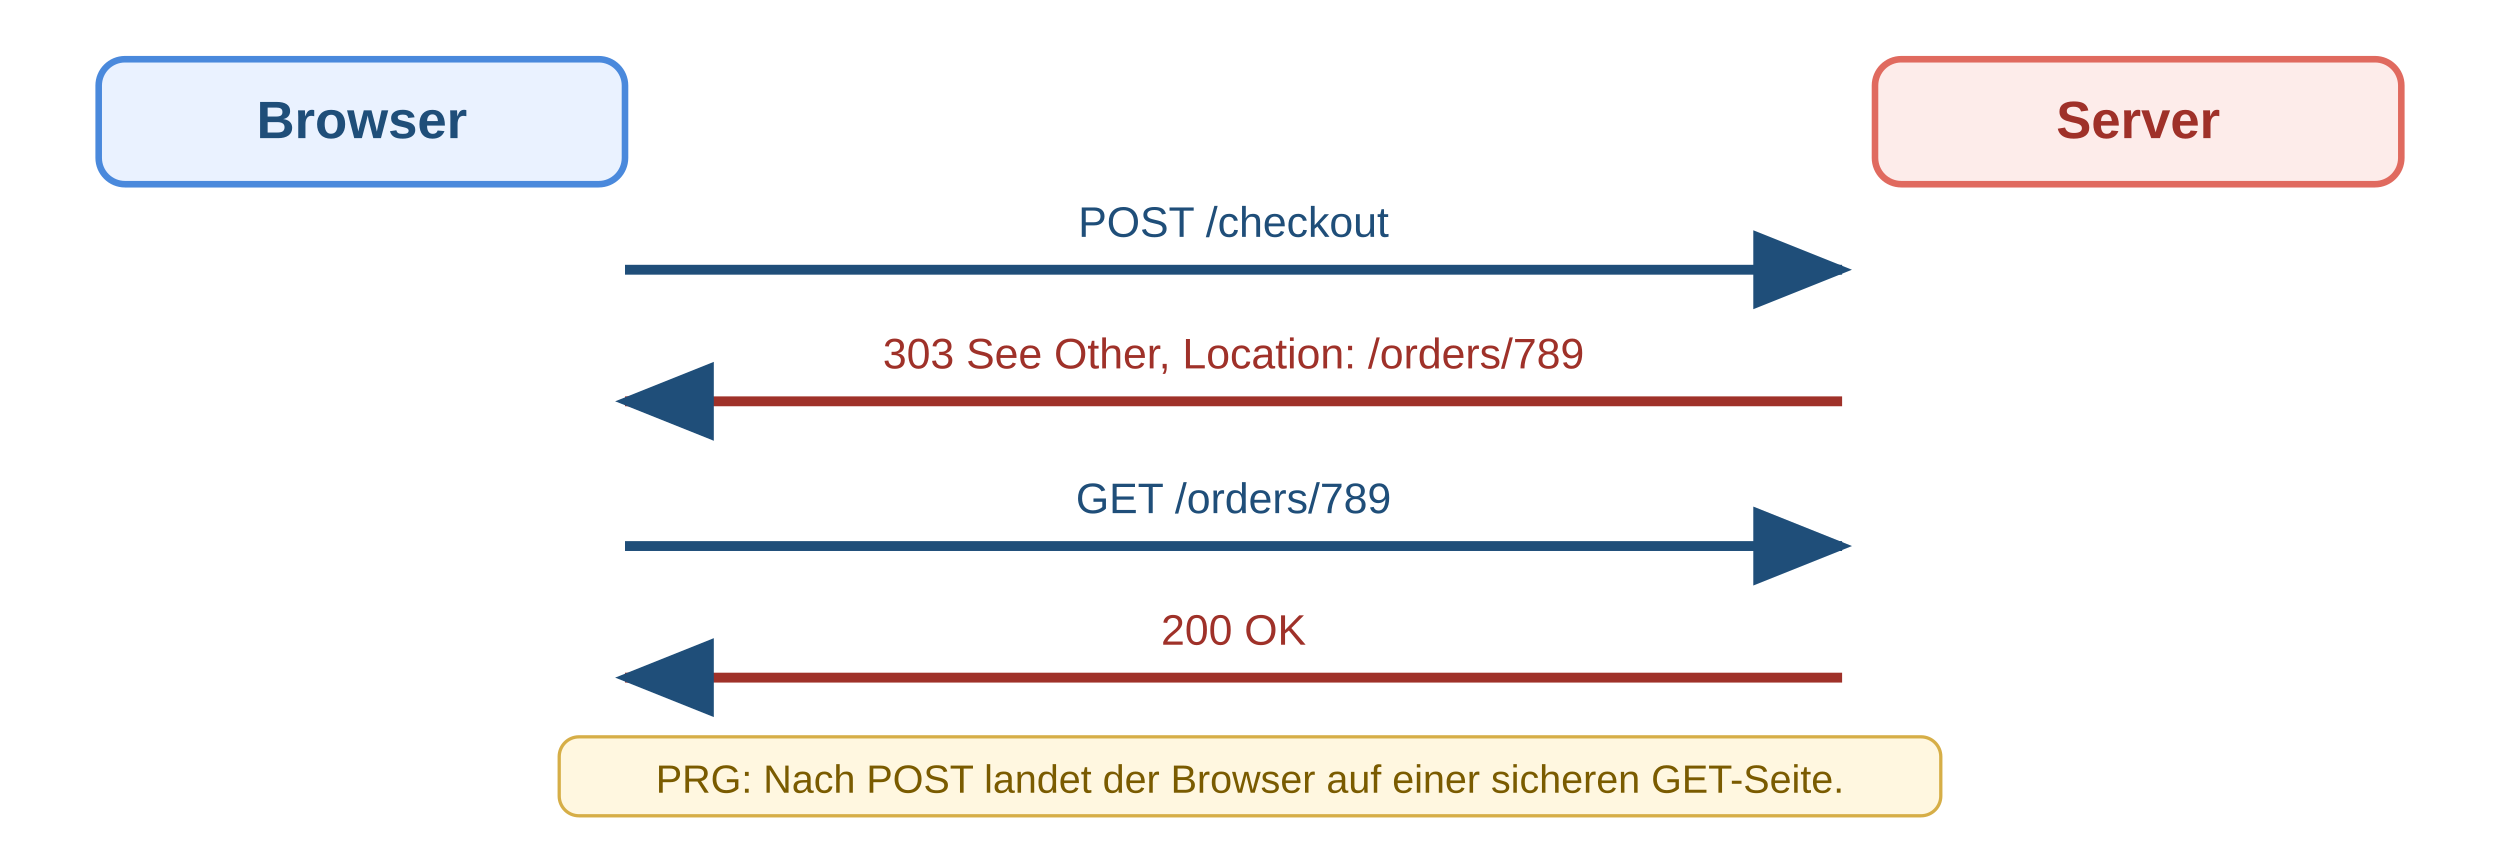
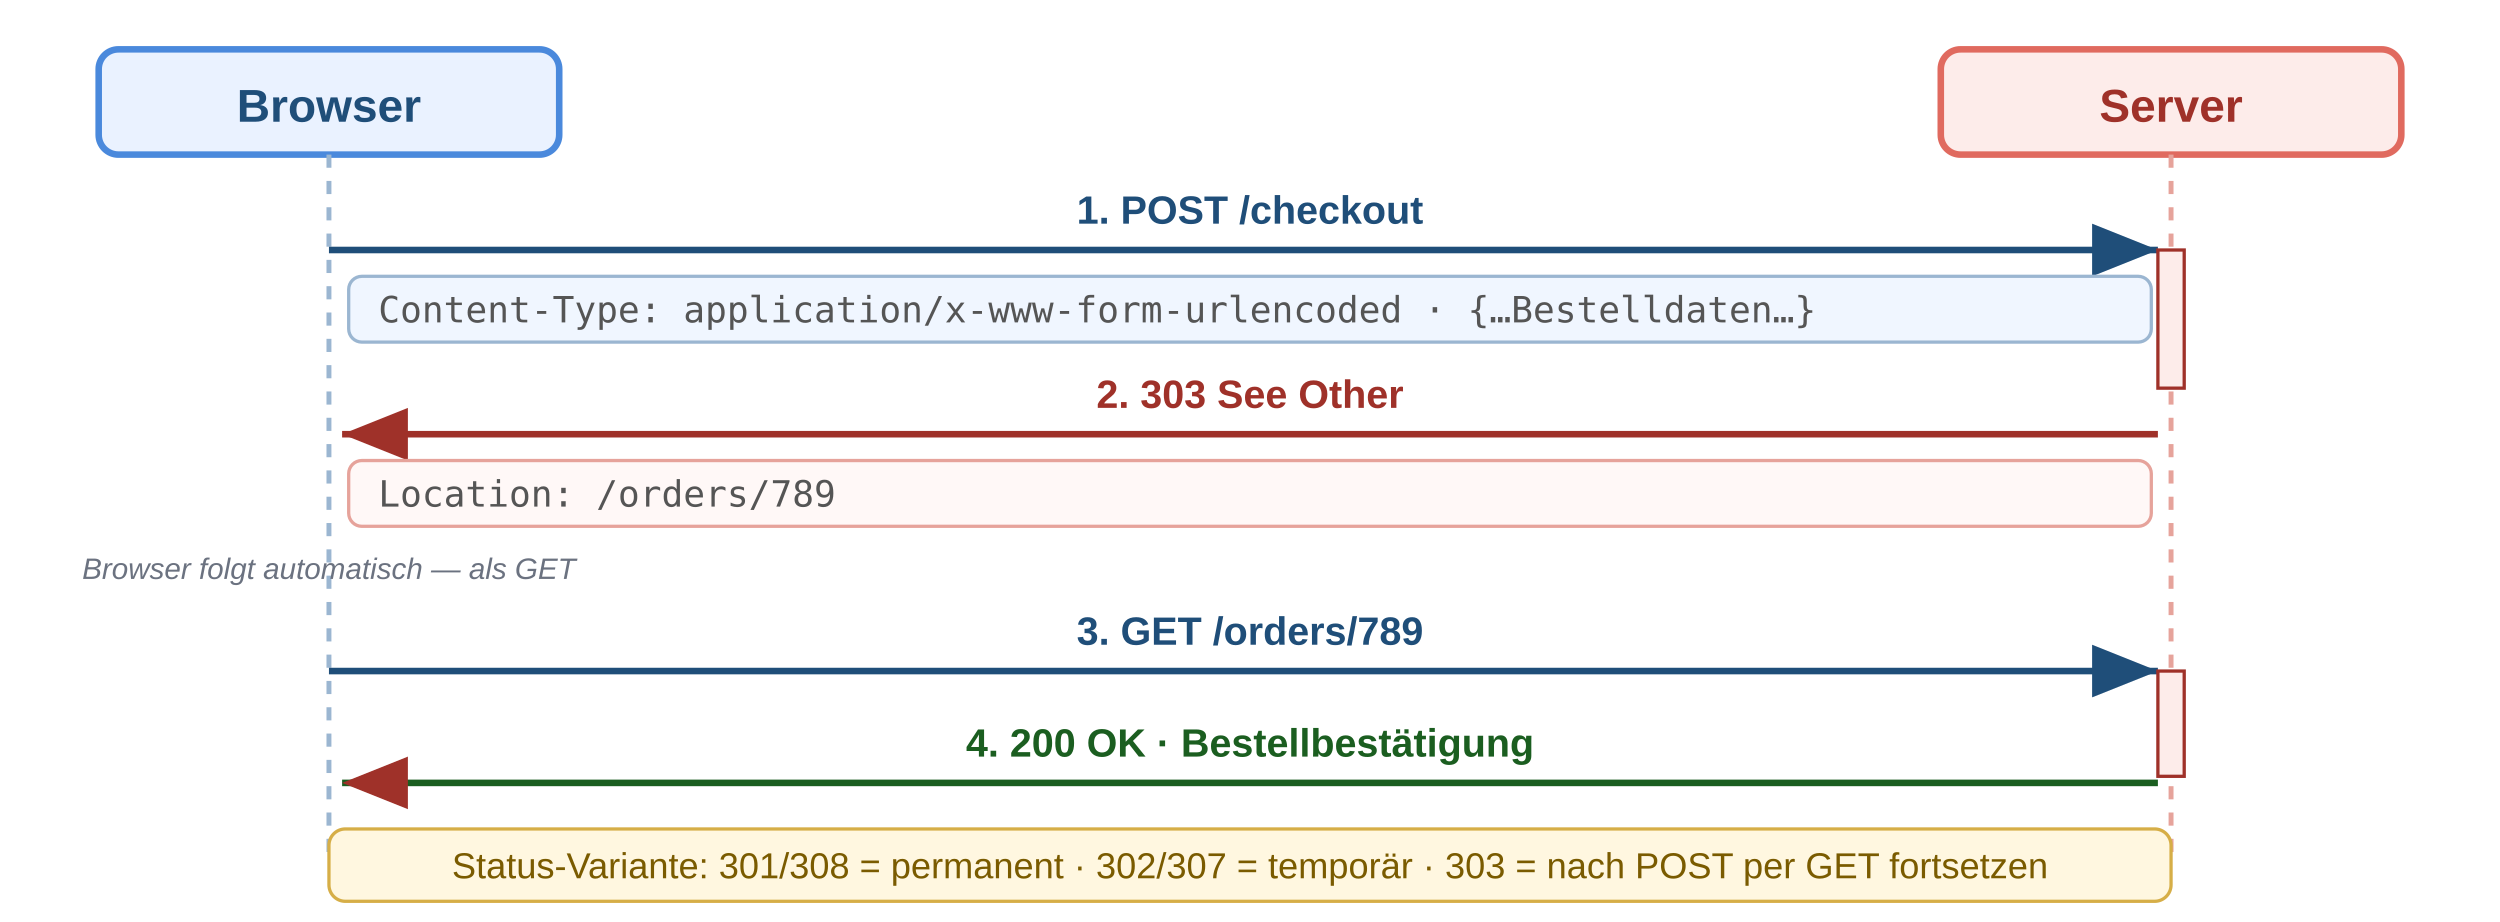
- <svg xmlns="http://www.w3.org/2000/svg" viewBox="0 0 760 260" font-family="Arial, Helvetica, sans-serif">
+ <svg xmlns="http://www.w3.org/2000/svg" viewBox="0 0 760 280" font-family="Arial, Helvetica, sans-serif">
  <defs>
-     <marker id="arr" markerWidth="10" markerHeight="8" refX="9" refY="4" orient="auto">
+     <marker id="ab" markerWidth="10" markerHeight="8" refX="10" refY="4" orient="auto">
      <polygon points="0,0 10,4 0,8" fill="#1f4e79" />
    </marker>
+     <marker id="ar" markerWidth="10" markerHeight="8" refX="10" refY="4" orient="auto">
+       <polygon points="0,0 10,4 0,8" fill="#9f3129" />
+     </marker>
  </defs>
-   <rect x="30" y="18" width="160" height="38" rx="8" fill="#eaf2ff" stroke="#4a89dc" stroke-width="2" />
-   <text x="110" y="42" text-anchor="middle" font-size="16" font-weight="700" fill="#1f4e79">Browser</text>
-   <rect x="570" y="18" width="160" height="38" rx="8" fill="#fdecea" stroke="#e06a5f" stroke-width="2" />
-   <text x="650" y="42" text-anchor="middle" font-size="16" font-weight="700" fill="#9f3129">Server</text>
-   <line x1="190" y1="82" x2="560" y2="82" stroke="#1f4e79" stroke-width="3" marker-end="url(#arr)" />
-   <text x="375" y="72" text-anchor="middle" font-size="13" fill="#1f4e79">POST /checkout</text>
-   <line x1="560" y1="122" x2="190" y2="122" stroke="#9f3129" stroke-width="3" marker-end="url(#arr)" />
-   <text x="375" y="112" text-anchor="middle" font-size="13" fill="#9f3129">303 See Other, Location: /orders/789</text>
-   <line x1="190" y1="166" x2="560" y2="166" stroke="#1f4e79" stroke-width="3" marker-end="url(#arr)" />
-   <text x="375" y="156" text-anchor="middle" font-size="13" fill="#1f4e79">GET /orders/789</text>
-   <line x1="560" y1="206" x2="190" y2="206" stroke="#9f3129" stroke-width="3" marker-end="url(#arr)" />
-   <text x="375" y="196" text-anchor="middle" font-size="13" fill="#9f3129">200 OK</text>
-   <rect x="170" y="224" width="420" height="24" rx="6" fill="#fff7e0" stroke="#d6ae47" />
-   <text x="380" y="241" text-anchor="middle" font-size="12" fill="#7a5b00">PRG: Nach POST landet der Browser auf einer sicheren GET-Seite.</text>
+   <rect x="30" y="15" width="140" height="32" rx="6" fill="#eaf2ff" stroke="#4a89dc" stroke-width="2" />
+   <text x="100" y="37" text-anchor="middle" font-size="14" font-weight="700" fill="#1f4e79">Browser</text>
+   <rect x="590" y="15" width="140" height="32" rx="6" fill="#fdecea" stroke="#e06a5f" stroke-width="2" />
+   <text x="660" y="37" text-anchor="middle" font-size="14" font-weight="700" fill="#9f3129">Server</text>
+   <line x1="100" y1="47" x2="100" y2="260" stroke="#9bb6d1" stroke-width="1.5" stroke-dasharray="4 4" />
+   <line x1="660" y1="47" x2="660" y2="260" stroke="#e6a39b" stroke-width="1.5" stroke-dasharray="4 4" />
+   <text x="380" y="68" text-anchor="middle" font-size="12" font-weight="700" fill="#1f4e79">1. POST /checkout</text>
+   <line x1="100" y1="76" x2="656" y2="76" stroke="#1f4e79" stroke-width="2" marker-end="url(#ab)" />
+   <rect x="106" y="84" width="548" height="20" rx="4" fill="#f0f6ff" stroke="#9bb6d1" stroke-width="1" />
+   <text x="115" y="98" font-size="11" font-family="Menlo, Consolas, monospace" fill="#555">Content-Type: application/x-www-form-urlencoded · {…Bestelldaten…}</text>
+   <rect x="656" y="76" width="8" height="42" fill="#fdecea" stroke="#9f3129" stroke-width="1" />
+   <text x="380" y="124" text-anchor="middle" font-size="12" font-weight="700" fill="#9f3129">2. 303 See Other</text>
+   <line x1="656" y1="132" x2="104" y2="132" stroke="#9f3129" stroke-width="2" marker-end="url(#ar)" />
+   <rect x="106" y="140" width="548" height="20" rx="4" fill="#fff8f7" stroke="#e6a39b" stroke-width="1" />
+   <text x="115" y="154" font-size="11" font-family="Menlo, Consolas, monospace" fill="#555">Location: /orders/789</text>
+   <text x="100" y="176" text-anchor="middle" font-size="9" fill="#6b7280" font-style="italic">Browser folgt automatisch — als GET</text>
+   <text x="380" y="196" text-anchor="middle" font-size="12" font-weight="700" fill="#1f4e79">3. GET /orders/789</text>
+   <line x1="100" y1="204" x2="656" y2="204" stroke="#1f4e79" stroke-width="2" marker-end="url(#ab)" />
+   <rect x="656" y="204" width="8" height="32" fill="#fdecea" stroke="#9f3129" stroke-width="1" />
+   <text x="380" y="230" text-anchor="middle" font-size="12" font-weight="700" fill="#1b5e20">4. 200 OK  ·  Bestellbestätigung</text>
+   <line x1="656" y1="238" x2="104" y2="238" stroke="#1b5e20" stroke-width="2" marker-end="url(#ar)" />
+   <rect x="100" y="252" width="560" height="22" rx="5" fill="#fff7e0" stroke="#d6ae47" />
+   <text x="380" y="267" text-anchor="middle" font-size="11" fill="#7a5b00">Status-Variante: 301/308 = permanent · 302/307 = temporär · 303 = nach POST per GET fortsetzen</text>
</svg>
